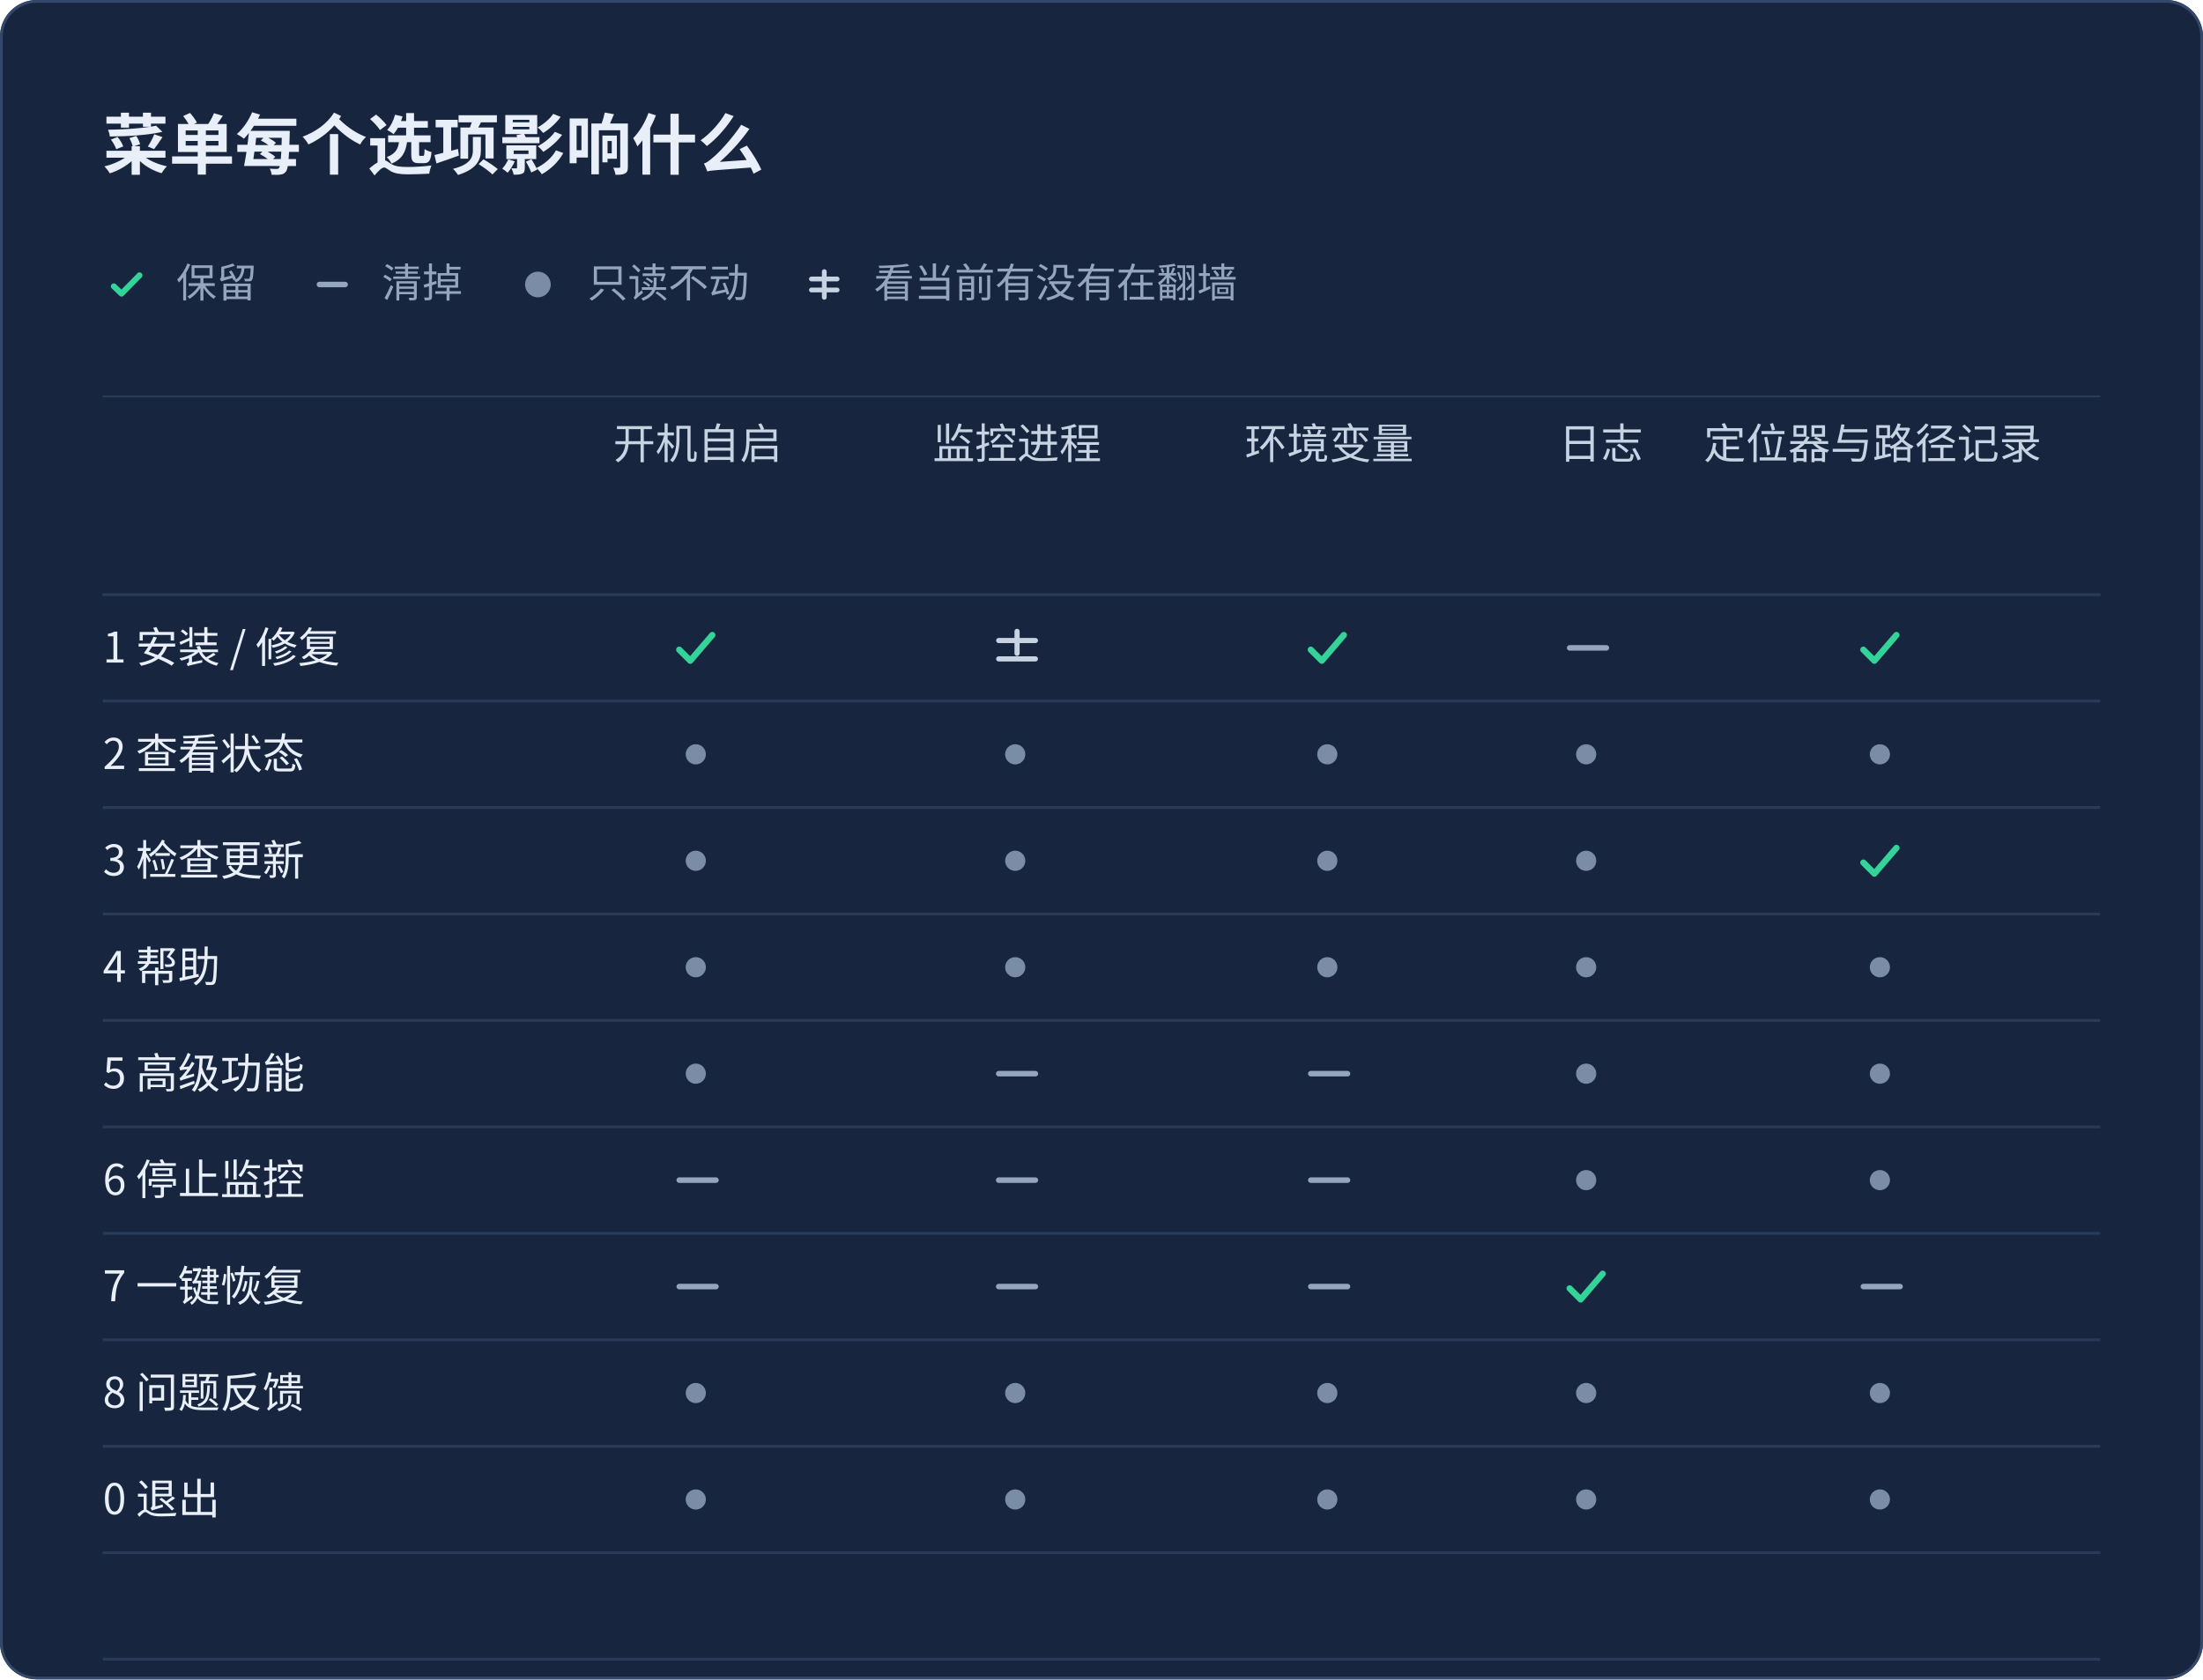
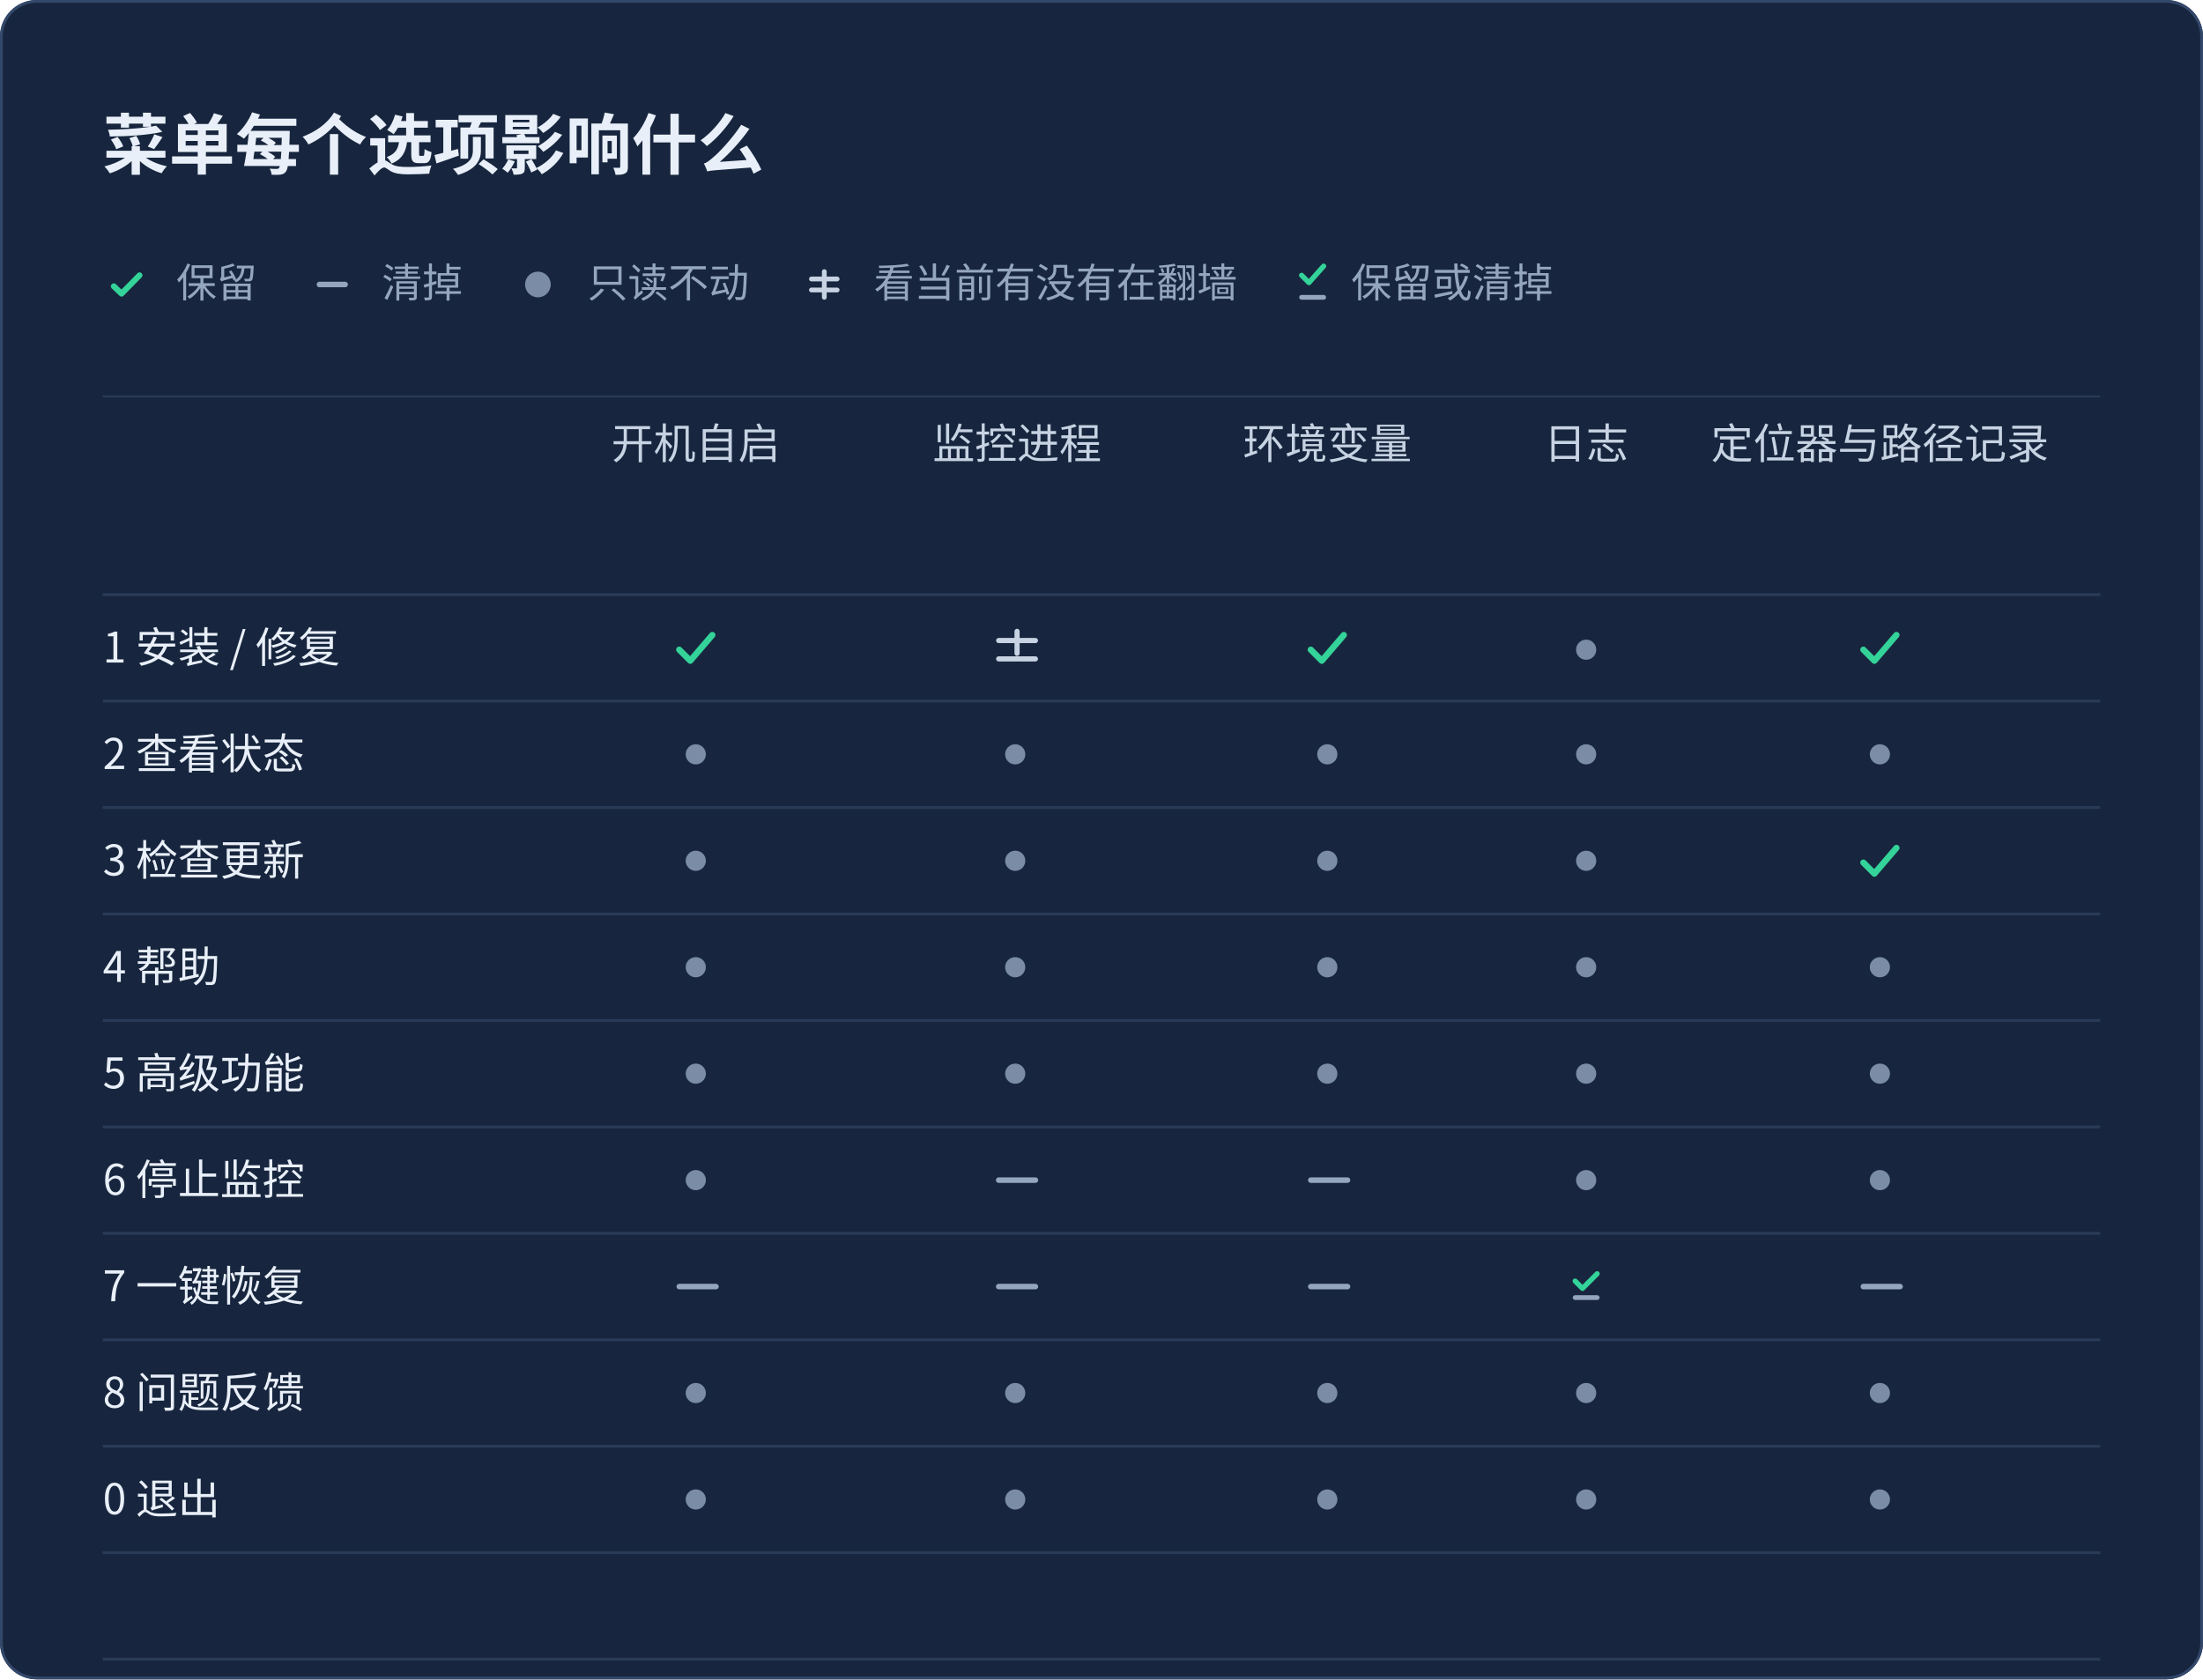
<svg xmlns="http://www.w3.org/2000/svg" width="1200" height="915" viewBox="0 0 1200 915" role="img" aria-labelledby="buttonsTitle buttonsDesc" font-family="-apple-system, BlinkMacSystemFont, 'Segoe UI', 'PingFang SC', 'Microsoft YaHei', 'Noto Sans CJK SC', sans-serif">
  <rect width="1200" height="915" rx="20" fill="#17263E" />
  <rect x="0.75" y="0.75" width="1198.5" height="913.5" rx="19.25" fill="none" stroke="#33486B" stroke-width="1.5" />
  <g id="heading">
    <text x="56" y="92" font-size="36" font-weight="700" fill="#E9EFF8">菜单每个选项影响什么</text>
  </g>
  <g id="legend">
    <g data-cx="69">
      <path d="M62 156 L66.2 160 L76 150" fill="none" stroke="#34D399" stroke-width="3.2" stroke-linecap="round" stroke-linejoin="round" />
    </g>
    <text x="96" y="162" font-size="22" fill="#94A6BE" textLength="44" lengthAdjust="spacing">保留</text>
    <g data-cx="181">
      <path d="M174 155H188" fill="none" stroke="#94A6BE" stroke-width="3" stroke-linecap="round" />
    </g>
    <text x="208" y="162" font-size="22" fill="#94A6BE" textLength="44" lengthAdjust="spacing">清掉</text>
    <g data-cx="293">
      <circle cx="293" cy="155" r="7" fill="#7A8CA6" />
    </g>
    <text x="320" y="162" font-size="22" fill="#94A6BE" textLength="88" lengthAdjust="spacing">只读不动</text>
    <g data-cx="449">
      <path d="M442 152 H456 M449 148 V162 M442 158 H456" fill="none" stroke="#C7D3E3" stroke-width="2.6" stroke-linecap="round" />
    </g>
    <text x="476" y="162" font-size="22" fill="#94A6BE" textLength="198" lengthAdjust="spacing">看当前有没有在翻墙</text>
+     <g data-cx="715">
+       <path d="M709 150 L713 154 L721 145" fill="none" stroke="#34D399" stroke-width="2.8" stroke-linecap="round" stroke-linejoin="round" />
+       <path d="M709 162 H721" fill="none" stroke="#94A6BE" stroke-width="2.6" stroke-linecap="round" />
+     </g>
+     <text x="736" y="162" font-size="22" fill="#94A6BE" textLength="110" lengthAdjust="spacing">保留或清掉</text>
  </g>
  <g id="column-labels" font-size="23" fill="#C7D3E3" text-anchor="middle">
-     <text x="380" y="250">开机自启</text>
+     <text x="379" y="250">开机自启</text>
    <text x="554" y="250">监控进程</text>
-     <text x="724" y="250">环境变量</text>
-     <text x="872" y="250">日志</text>
-     <text x="1020" y="250">定位器与路径记录</text>
+     <text x="723" y="250">环境变量</text>
+     <text x="864" y="250">日志</text>
+     <text x="1024" y="250">定位器与路径记录</text>
  </g>
  <g id="table-frame" stroke="#2A3B58">
    <path d="M56 216H1144" />
    <path d="M56 324H1144" stroke="#33486B" />
    <path d="M56 846H1144" />
  </g>
  <g id="row-labels" font-size="23" fill="#E9EFF8">
    <text x="56" y="361">1 安装 / 修复</text>
    <text x="56" y="419">2 查看状态</text>
    <text x="56" y="477">3 检查更新</text>
    <text x="56" y="535">4 帮助</text>
    <text x="56" y="593">5 高级功能</text>
    <text x="56" y="651">6 停止监控</text>
    <text x="56" y="709">7 一键恢复</text>
    <text x="56" y="767">8 问题反馈</text>
    <text x="56" y="825">0 退出</text>
  </g>
  <g id="row-lines" stroke="#2A3B58" stroke-width="1.5">
    <path d="M56 324H1144M56 382H1144M56 440H1144M56 498H1144M56 556H1144M56 614H1144M56 672H1144M56 730H1144M56 788H1144M56 846H1144M56 904H1144" />
  </g>
  <g id="marks">
    <path d="M370 354L376 360L388 346" fill="none" stroke="#34D399" stroke-width="3.4" stroke-linecap="round" stroke-linejoin="round" />
    <path d="M544 349H564M554 344V356M544 359H564" fill="none" stroke="#C7D3E3" stroke-width="2.8" stroke-linecap="round" />
    <path d="M714 354L720 360L732 346" fill="none" stroke="#34D399" stroke-width="3.4" stroke-linecap="round" stroke-linejoin="round" />
-     <path d="M855 353H875" fill="none" stroke="#94A6BE" stroke-width="3" stroke-linecap="round" />
+     <circle cx="864" cy="354" r="5.5" fill="#7A8CA6" />
    <path d="M1015 354L1021 360L1033 346" fill="none" stroke="#34D399" stroke-width="3.4" stroke-linecap="round" stroke-linejoin="round" />
    <circle cx="379" cy="411" r="5.5" fill="#7A8CA6" />
    <circle cx="553" cy="411" r="5.5" fill="#7A8CA6" />
    <circle cx="723" cy="411" r="5.5" fill="#7A8CA6" />
    <circle cx="864" cy="411" r="5.5" fill="#7A8CA6" />
    <circle cx="1024" cy="411" r="5.5" fill="#7A8CA6" />
    <circle cx="379" cy="469" r="5.5" fill="#7A8CA6" />
    <circle cx="553" cy="469" r="5.5" fill="#7A8CA6" />
    <circle cx="723" cy="469" r="5.5" fill="#7A8CA6" />
    <circle cx="864" cy="469" r="5.5" fill="#7A8CA6" />
    <path d="M1015 470L1021 476L1033 462" fill="none" stroke="#34D399" stroke-width="3.4" stroke-linecap="round" stroke-linejoin="round" />
    <circle cx="379" cy="527" r="5.5" fill="#7A8CA6" />
    <circle cx="553" cy="527" r="5.5" fill="#7A8CA6" />
    <circle cx="723" cy="527" r="5.5" fill="#7A8CA6" />
    <circle cx="864" cy="527" r="5.5" fill="#7A8CA6" />
    <circle cx="1024" cy="527" r="5.5" fill="#7A8CA6" />
    <circle cx="379" cy="585" r="5.5" fill="#7A8CA6" />
-     <path d="M544 585H564" fill="none" stroke="#94A6BE" stroke-width="3" stroke-linecap="round" />
-     <path d="M714 585H734" fill="none" stroke="#94A6BE" stroke-width="3" stroke-linecap="round" />
+     <circle cx="553" cy="585" r="5.5" fill="#7A8CA6" />
+     <circle cx="723" cy="585" r="5.5" fill="#7A8CA6" />
    <circle cx="864" cy="585" r="5.5" fill="#7A8CA6" />
    <circle cx="1024" cy="585" r="5.5" fill="#7A8CA6" />
-     <path d="M370 643H390" fill="none" stroke="#94A6BE" stroke-width="3" stroke-linecap="round" />
+     <circle cx="379" cy="643" r="5.5" fill="#7A8CA6" />
    <path d="M544 643H564" fill="none" stroke="#94A6BE" stroke-width="3" stroke-linecap="round" />
    <path d="M714 643H734" fill="none" stroke="#94A6BE" stroke-width="3" stroke-linecap="round" />
    <circle cx="864" cy="643" r="5.5" fill="#7A8CA6" />
    <circle cx="1024" cy="643" r="5.5" fill="#7A8CA6" />
    <path d="M370 701H390" fill="none" stroke="#94A6BE" stroke-width="3" stroke-linecap="round" />
    <path d="M544 701H564" fill="none" stroke="#94A6BE" stroke-width="3" stroke-linecap="round" />
    <path d="M714 701H734" fill="none" stroke="#94A6BE" stroke-width="3" stroke-linecap="round" />
-     <path d="M855 702L861 708L873 694" fill="none" stroke="#34D399" stroke-width="3.4" stroke-linecap="round" stroke-linejoin="round" />
+     <g data-cy="701">
+       <path d="M858 698 L862 702 L870 694" fill="none" stroke="#34D399" stroke-width="2.8" stroke-linecap="round" stroke-linejoin="round" />
+       <path d="M858 707 H870" fill="none" stroke="#94A6BE" stroke-width="2.6" stroke-linecap="round" />
+     </g>
    <path d="M1015 701H1035" fill="none" stroke="#94A6BE" stroke-width="3" stroke-linecap="round" />
    <circle cx="379" cy="759" r="5.5" fill="#7A8CA6" />
    <circle cx="553" cy="759" r="5.5" fill="#7A8CA6" />
    <circle cx="723" cy="759" r="5.5" fill="#7A8CA6" />
    <circle cx="864" cy="759" r="5.5" fill="#7A8CA6" />
    <circle cx="1024" cy="759" r="5.5" fill="#7A8CA6" />
    <circle cx="379" cy="817" r="5.5" fill="#7A8CA6" />
    <circle cx="553" cy="817" r="5.5" fill="#7A8CA6" />
    <circle cx="723" cy="817" r="5.5" fill="#7A8CA6" />
    <circle cx="864" cy="817" r="5.5" fill="#7A8CA6" />
    <circle cx="1024" cy="817" r="5.5" fill="#7A8CA6" />
  </g>
</svg>
